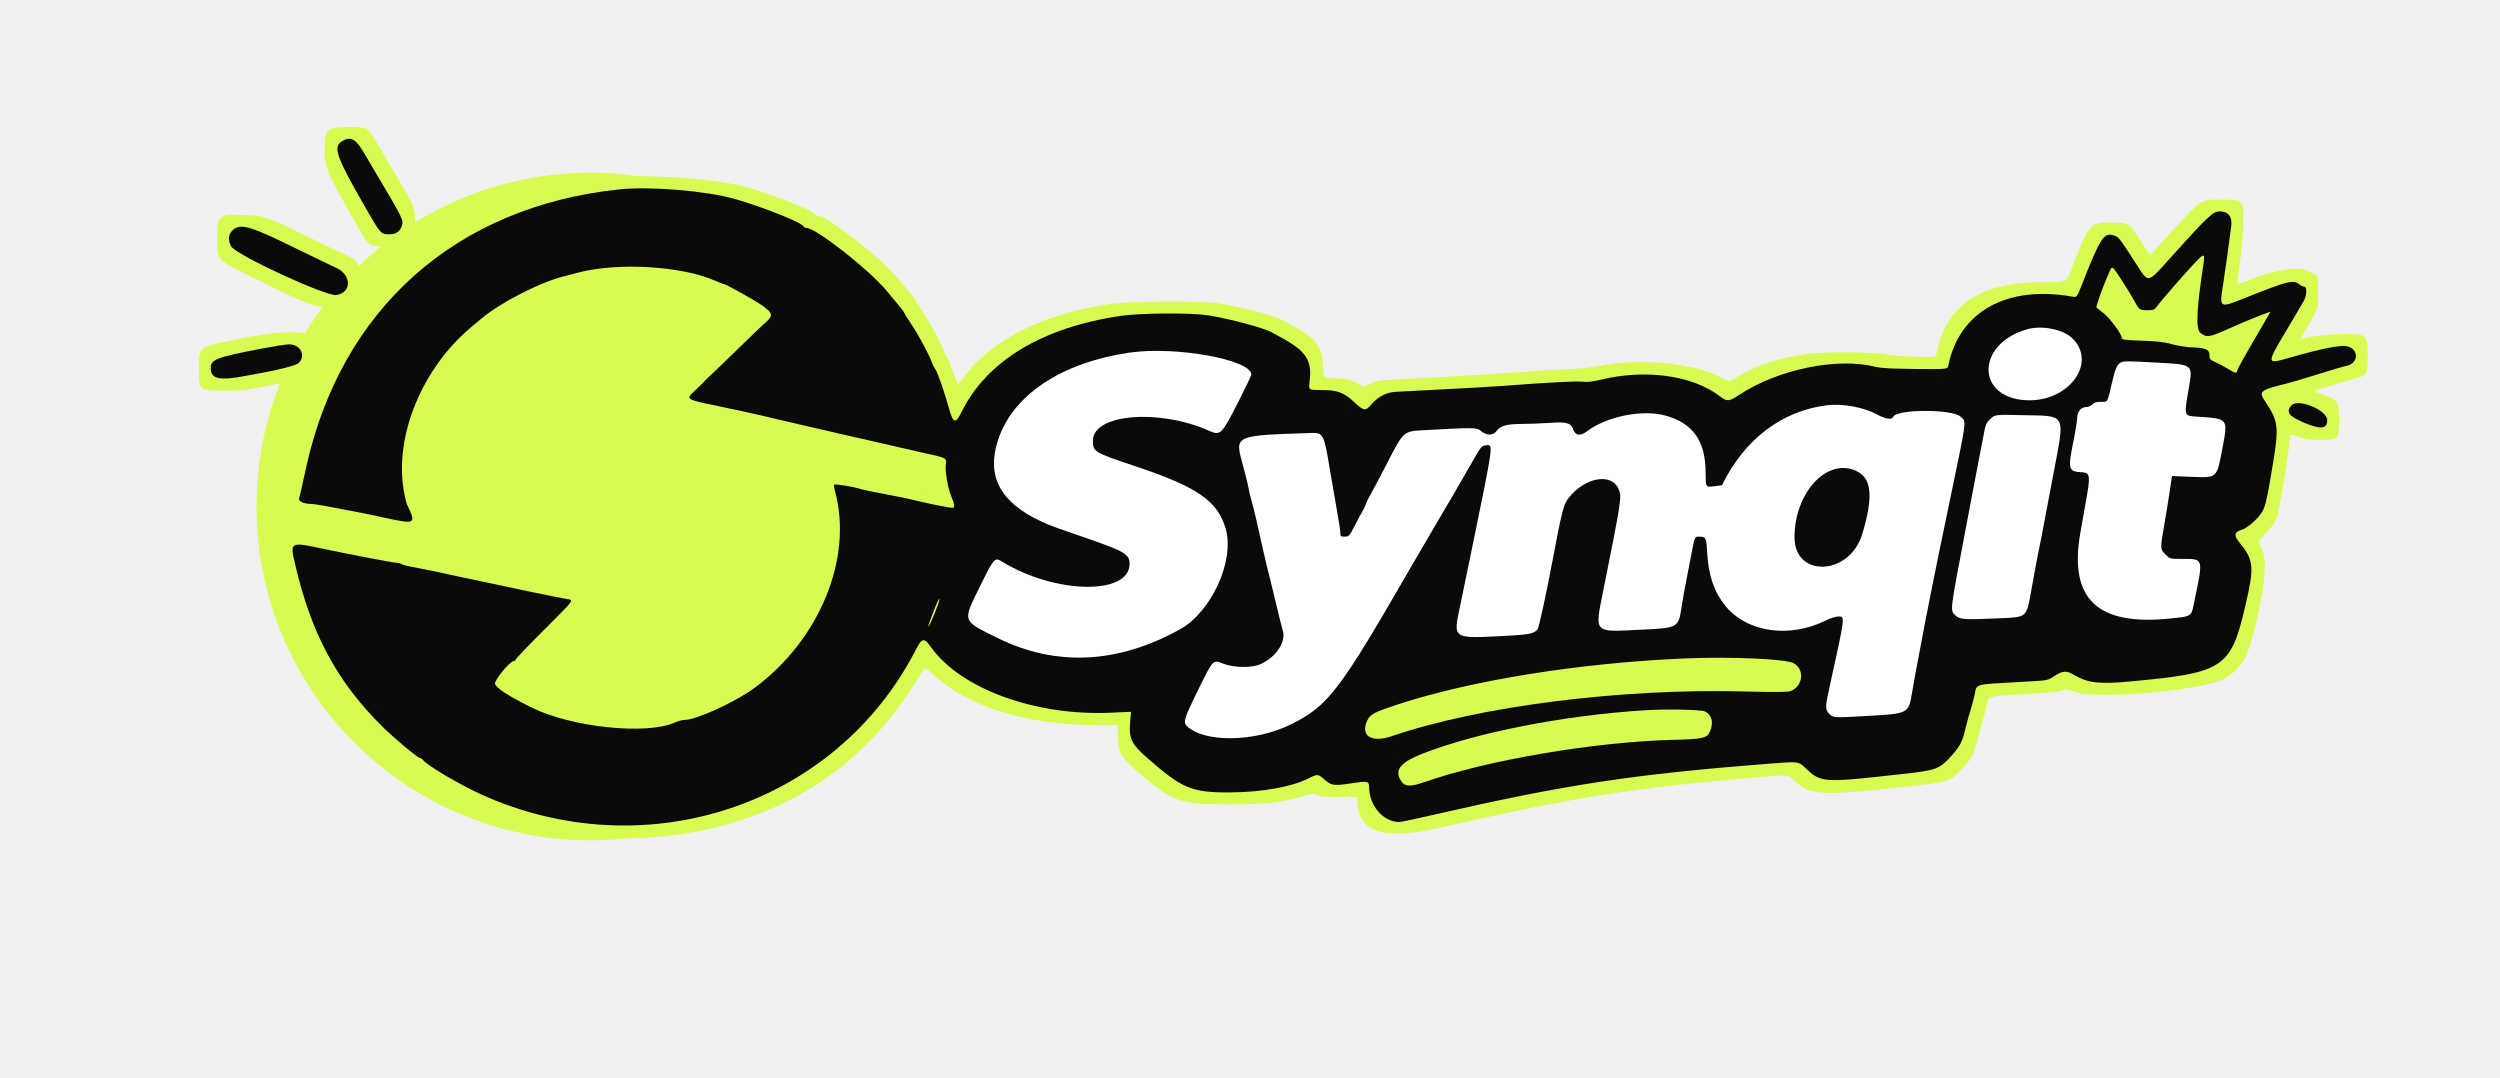
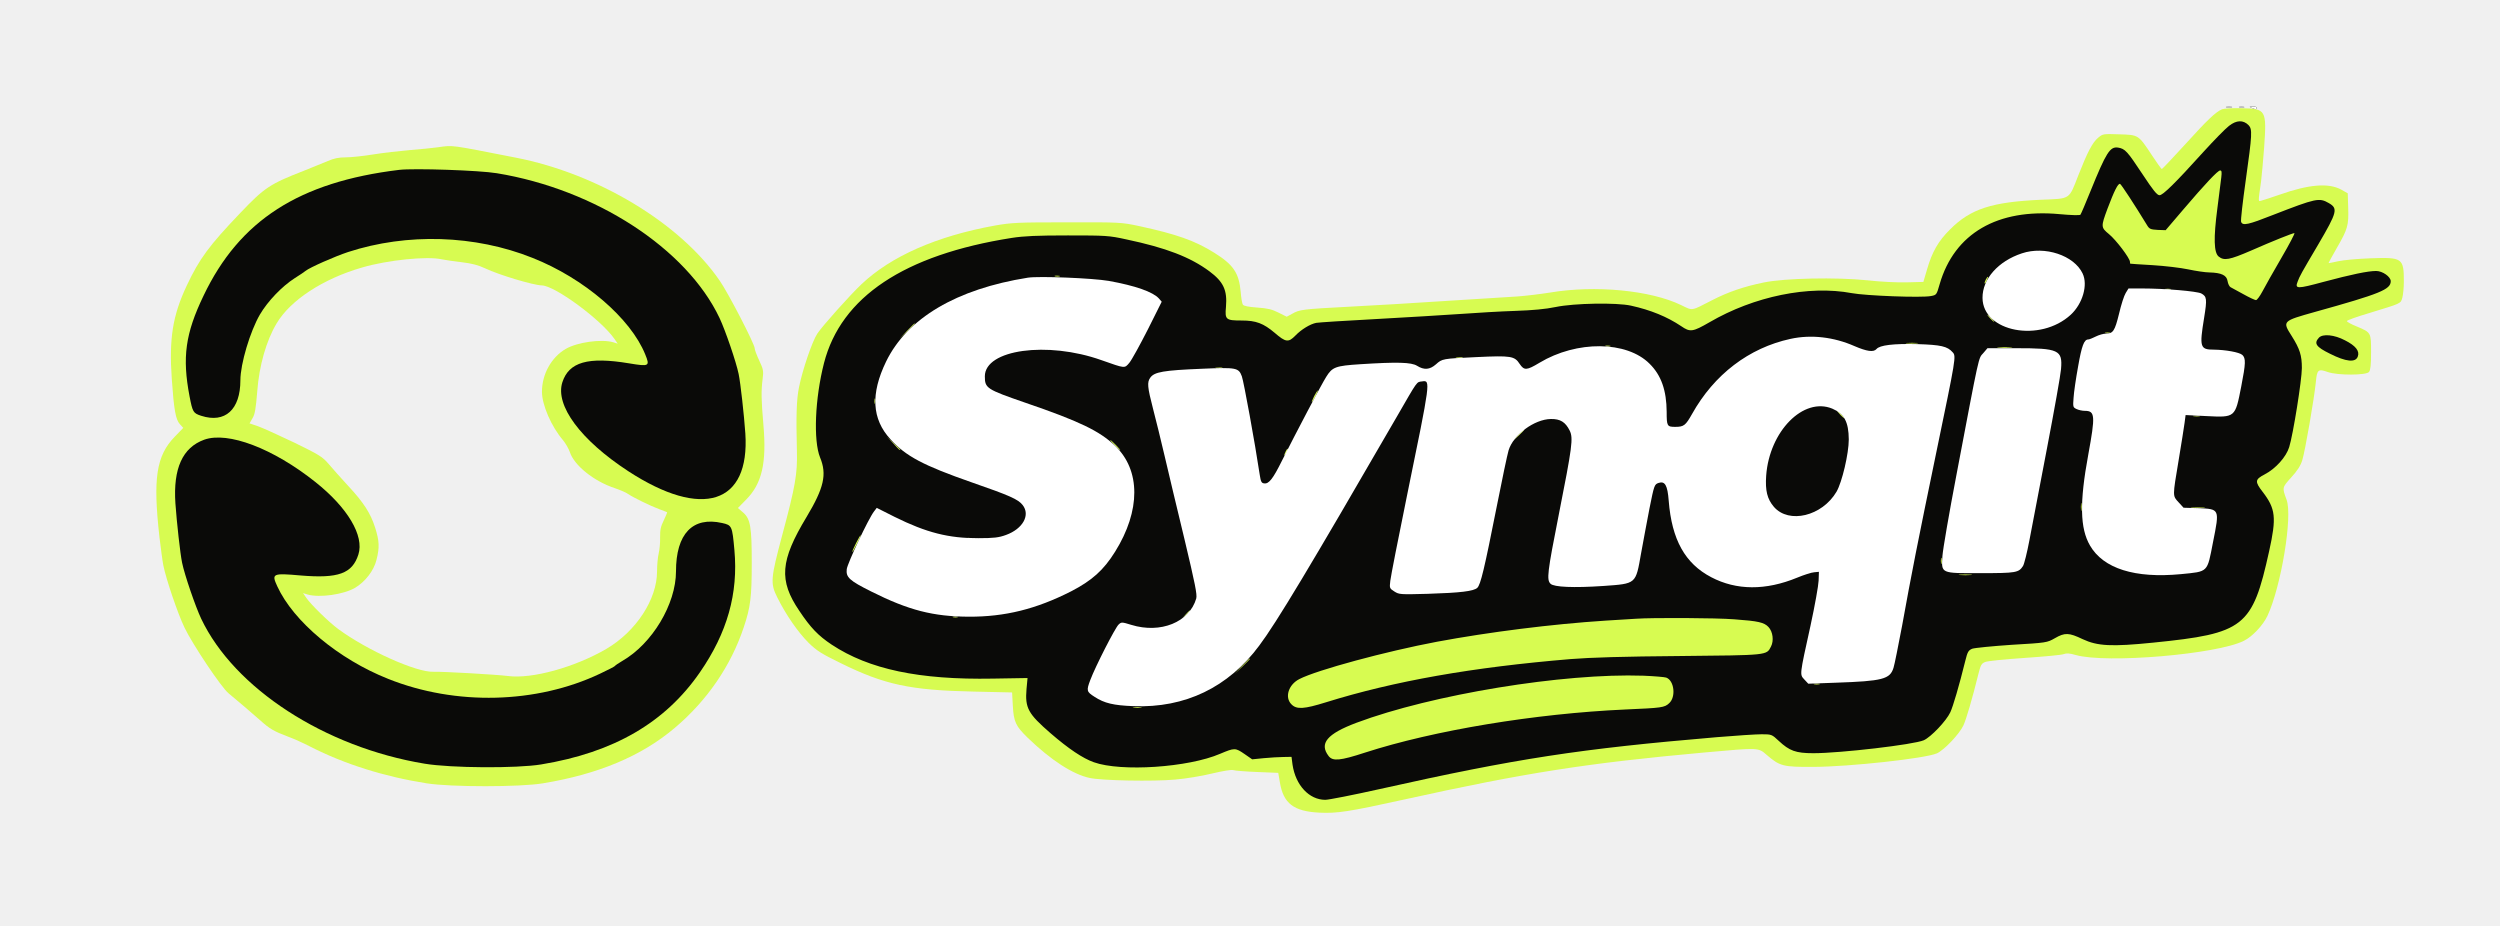
- <svg xmlns="http://www.w3.org/2000/svg" viewBox="0 0 1910 823" width="1910" height="823">
-   <g transform="translate(0,823) scale(0.1,-0.1)" fill="#D7FB51" stroke="none">
-     <path d="M2527 7244 c-39 -21 -47 -50 -47 -167 0 -120 24 -178 210 -502 140 -245 115 -225 277 -225 189 0 203 13 203 185 0 115 4 105 -181 417 -35 60 -87 147 -115 195 -29 49 -62 94 -75 100 -36 19 -236 16 -272 -3z" />
-     <path d="M4640 6873 c-1248 -132 -2125 -912 -2392 -2128 -11 -49 -27 -119 -35 -155 -9 -36 -18 -113 -20 -172 -5 -115 5 -127 97 -128 22 0 145 -22 365 -65 39 -7 126 -26 195 -41 93 -21 159 -29 258 -32 l132 -3 0 109 c0 105 -6 135 -41 207 -129 269 123 870 496 1180 33 27 65 54 72 60 133 115 439 274 617 320 28 8 85 22 126 33 238 63 570 46 806 -41 118 -44 148 -57 249 -110 174 -92 175 -62 -15 -250 -91 -89 -183 -178 -205 -198 -22 -20 -45 -43 -51 -50 -6 -8 -37 -38 -68 -67 -56 -52 -56 -52 -56 -155 l0 -102 233 -49 c127 -26 275 -59 327 -71 52 -13 138 -33 190 -45 52 -12 169 -39 260 -60 245 -58 604 -140 693 -158 77 -15 77 -15 77 -94 0 -68 -2 -78 -17 -78 -18 1 -171 32 -338 69 -60 13 -128 20 -202 21 l-113 0 0 -105 c0 -61 6 -122 14 -147 32 -101 38 -156 26 -231 -88 -541 -399 -973 -865 -1203 -147 -72 -262 -114 -314 -114 -20 0 -49 -7 -66 -16 -166 -88 -640 -31 -925 111 -64 32 -191 103 -199 111 -7 7 52 64 66 64 7 0 13 5 13 11 0 6 97 108 215 225 215 215 215 215 215 313 0 98 0 98 -37 104 -48 7 -486 98 -828 172 -143 31 -298 64 -345 72 -47 8 -89 19 -95 24 -5 5 -20 9 -34 9 -27 0 -368 66 -556 107 -139 31 -384 44 -410 23 -26 -21 -20 -195 10 -325 123 -526 318 -889 660 -1230 95 -94 275 -245 292 -245 6 0 17 -7 24 -16 38 -46 278 -187 449 -265 631 -284 1436 -322 2095 -97 599 204 1033 567 1373 1148 7 12 21 4 70 -42 272 -251 715 -388 1260 -388 l152 0 0 -82 c0 -120 22 -161 141 -265 278 -241 323 -258 704 -258 288 0 382 10 548 56 102 28 109 28 138 13 25 -12 57 -15 165 -12 134 3 134 3 134 -21 0 -253 197 -316 655 -210 982 226 1485 305 2449 384 188 16 188 16 235 -28 125 -117 196 -120 910 -41 267 29 288 37 384 144 63 70 81 106 106 215 12 50 28 108 36 130 7 22 21 74 31 116 19 88 -17 78 369 100 125 7 197 15 211 24 18 11 31 10 95 -11 191 -63 1021 15 1159 109 130 88 167 162 235 455 66 289 75 461 30 541 -25 44 -25 44 33 105 69 72 80 91 98 167 23 97 76 430 83 516 6 81 6 81 65 57 50 -20 76 -24 165 -24 152 0 151 -1 151 151 0 141 -6 151 -106 188 -32 12 -66 24 -74 28 -10 4 1 11 30 20 65 21 237 72 293 87 70 19 76 32 77 164 0 127 -6 145 -51 161 -71 25 -405 -1 -461 -35 -11 -7 -5 5 85 161 47 80 47 80 47 208 0 109 -2 127 -16 127 -9 0 -27 9 -41 20 -66 52 -263 25 -486 -65 -37 -15 -70 -26 -72 -24 -2 2 6 69 17 149 11 80 22 211 25 291 7 204 7 204 -180 204 -149 0 -134 11 -437 -323 l-93 -103 -48 73 c-27 40 -61 92 -76 115 -35 54 -62 63 -180 63 -158 0 -159 -1 -308 -385 -27 -70 -27 -70 -213 -71 -478 -1 -731 -173 -807 -547 -6 -28 -6 -28 -178 -22 -95 4 -190 12 -212 17 -79 19 -474 22 -597 4 -223 -32 -388 -87 -546 -182 -53 -32 -53 -32 -124 7 -192 106 -625 145 -923 83 -44 -9 -116 -18 -160 -20 -151 -8 -570 -34 -695 -44 -69 -5 -264 -17 -435 -25 -419 -21 -409 -20 -461 -50 -44 -26 -44 -26 -74 -5 -49 35 -108 50 -195 50 -83 0 -83 0 -87 88 -6 154 -54 218 -238 318 -25 13 -52 28 -60 33 -55 33 -325 106 -490 132 -133 22 -689 19 -845 -4 -503 -74 -901 -274 -1110 -558 -24 -33 -46 -55 -49 -50 -3 5 -20 49 -37 97 -17 49 -37 96 -43 104 -7 8 -19 31 -26 50 -25 67 -102 210 -156 291 -30 44 -54 83 -54 87 -1 7 -51 70 -139 174 -143 168 -540 478 -613 478 -10 0 -18 4 -18 8 0 26 -303 148 -526 212 -228 65 -782 103 -1064 73z" />
-     <path d="M1691 6565 c-31 -27 -31 -27 -31 -151 0 -181 -20 -160 303 -320 410 -203 451 -217 605 -212 172 6 182 16 182 186 0 143 -12 170 -92 206 -29 13 -174 83 -322 155 -304 149 -314 153 -487 158 -124 4 -127 4 -158 -22z" />
-     <path d="M1905 5656 c-401 -77 -385 -67 -385 -240 0 -171 0 -171 193 -171 104 0 171 6 252 22 61 12 124 24 140 27 283 50 289 54 293 220 4 123 4 123 -28 149 -48 41 -229 38 -465 -7z" />
-   </g>
-   <circle cx="451" cy="387" r="255" fill="#D7FB51" />
-   <g transform="translate(0,823) scale(0.1,-0.1)" fill="#0A0A08" stroke="none">
-     <path d="M2613 7151 c-70 -43 -45 -117 167 -486 126 -221 130 -225 190 -225 55 0 85 19 100 64 14 44 7 58 -171 358 -35 60 -87 147 -115 195 -67 114 -104 134 -171 94z" />
-     <path d="M4730 6783 c-1248 -132 -2125 -912 -2392 -2128 -11 -49 -26 -117 -33 -150 -7 -33 -16 -70 -20 -82 -7 -23 36 -43 95 -43 22 0 145 -22 365 -65 39 -7 126 -26 195 -41 238 -51 241 -49 170 101 -6 11 -17 58 -25 105 -73 422 141 940 520 1255 33 27 65 54 72 60 133 115 439 274 617 320 28 8 85 22 126 33 302 79 789 50 1045 -63 31 -14 59 -25 64 -25 16 0 238 -124 299 -167 75 -54 80 -76 25 -123 -21 -18 -115 -107 -208 -199 -94 -91 -188 -182 -210 -202 -22 -20 -45 -43 -51 -50 -6 -8 -37 -38 -68 -67 -80 -75 -86 -71 177 -126 127 -26 275 -59 327 -71 52 -13 138 -33 190 -45 52 -12 169 -39 260 -60 91 -22 228 -53 305 -70 77 -17 185 -42 240 -55 55 -13 154 -35 219 -50 202 -44 199 -42 192 -92 -7 -54 16 -186 43 -248 24 -54 27 -85 9 -85 -23 0 -170 29 -273 54 -55 14 -165 37 -245 51 -80 15 -163 32 -185 39 -54 18 -194 40 -202 33 -3 -4 0 -26 6 -49 141 -510 -118 -1140 -619 -1507 -143 -105 -441 -241 -527 -241 -19 0 -54 -9 -77 -20 -215 -97 -791 -37 -1096 115 -175 87 -275 152 -278 182 -3 31 115 173 144 173 8 0 14 5 14 11 0 6 97 108 215 225 236 236 231 229 178 237 -48 7 -486 98 -828 172 -143 31 -298 64 -345 72 -47 8 -89 19 -94 24 -6 5 -21 9 -35 9 -24 0 -336 60 -556 106 -259 56 -261 55 -221 -114 123 -531 318 -895 661 -1237 95 -94 275 -245 292 -245 6 0 17 -7 24 -16 38 -46 278 -187 449 -265 1254 -566 2707 -81 3317 1107 47 92 63 95 118 17 228 -317 797 -524 1373 -498 l153 7 -7 -84 c-10 -123 10 -163 135 -272 262 -230 336 -261 621 -260 251 1 477 41 611 109 62 32 71 31 110 -4 58 -53 77 -56 205 -37 131 21 144 19 144 -26 0 -142 107 -268 230 -268 14 0 124 23 245 51 1018 234 1535 313 2587 395 218 17 218 17 271 -33 120 -114 129 -115 736 -47 267 29 288 37 384 144 63 70 81 106 106 215 12 50 28 108 36 130 7 22 21 74 31 116 19 88 -17 78 369 100 190 10 190 10 242 45 62 40 90 42 146 9 112 -65 194 -74 447 -50 699 65 754 102 864 575 71 303 66 353 -51 493 -37 46 -31 74 20 88 45 13 123 80 159 137 26 42 39 101 83 368 47 280 41 328 -55 470 -57 85 -48 92 160 144 25 6 104 29 175 51 217 67 249 77 283 84 95 20 95 132 0 150 -52 10 -200 -20 -447 -91 -166 -48 -166 -45 -12 213 65 109 126 213 135 230 21 42 22 103 0 103 -9 0 -27 9 -41 20 -43 34 -88 22 -392 -99 -221 -88 -216 -91 -186 99 16 102 52 363 62 446 8 70 -24 109 -90 109 -50 0 -90 -38 -386 -367 -166 -185 -155 -183 -250 -35 -129 200 -134 206 -168 217 -80 27 -103 -7 -253 -389 -33 -83 -33 -83 -69 -77 -499 88 -862 -114 -946 -527 -6 -28 -6 -28 -253 -26 -173 2 -263 6 -302 16 -292 75 -745 -18 -1041 -213 -80 -53 -93 -54 -150 -11 -209 160 -568 209 -909 126 -60 -15 -102 -19 -143 -15 -52 5 -240 -5 -632 -34 -77 -5 -275 -17 -440 -25 -165 -8 -326 -17 -358 -19 -68 -5 -130 -38 -180 -96 -45 -53 -58 -51 -132 19 -80 74 -127 91 -253 91 -95 0 -95 0 -87 63 21 165 -24 234 -225 343 -25 13 -52 28 -60 33 -55 33 -325 106 -490 132 -126 20 -512 18 -665 -4 -602 -87 -1029 -346 -1221 -739 -43 -88 -63 -82 -93 30 -30 111 -90 283 -105 302 -7 8 -19 31 -26 50 -25 67 -102 210 -156 291 -30 44 -54 83 -54 87 -1 7 -51 70 -139 174 -143 168 -540 478 -613 478 -10 0 -18 4 -18 8 0 26 -303 148 -526 212 -218 62 -650 98 -884 73z" />
-     <path d="M1782 6475 c-37 -31 -43 -76 -17 -126 34 -65 726 -385 805 -373 119 19 117 154 -2 208 -29 13 -174 83 -322 155 -331 163 -406 185 -464 136z" />
-     <path d="M1995 5566 c-347 -67 -385 -82 -385 -150 0 -82 68 -96 270 -57 58 11 119 22 135 25 117 20 248 56 265 71 61 55 16 146 -73 144 -23 0 -118 -15 -212 -33z" />
-     <path d="M17507 5133 c-46 -51 -19 -86 107 -137 122 -49 166 -42 166 25 0 76 -222 167 -273 112z" />
-   </g>
-   <g transform="translate(0,823) scale(0.1,-0.1)" fill="#D7FB51" stroke="none">
-     <path d="M16779 6233 c-72 -75 -268 -299 -297 -340 -21 -30 -28 -33 -76 -33 -59 0 -63 3 -100 72 -13 25 -56 95 -96 157 -73 112 -73 112 -92 69 -46 -101 -108 -272 -101 -278 4 -3 30 -23 56 -44 50 -40 137 -159 137 -187 0 -14 20 -17 153 -22 113 -3 172 -10 232 -27 44 -12 114 -23 155 -24 103 -4 130 -16 130 -59 0 -30 5 -36 43 -53 23 -10 67 -33 97 -51 65 -39 66 -39 74 -10 3 12 61 117 129 232 68 116 123 211 123 212 -4 5 -204 -76 -325 -131 -142 -64 -164 -67 -211 -28 -35 29 -28 180 22 508 15 99 10 102 -53 37z" />
-     <path d="M7132 3559 c-24 -61 -42 -112 -39 -115 7 -7 89 196 85 211 -2 8 -23 -36 -46 -96z" />
-     <path d="M12880 3200 c-805 -34 -1627 -165 -2196 -350 -182 -60 -216 -77 -238 -124 -55 -117 31 -173 185 -121 671 230 1758 368 2708 342 235 -6 322 -5 343 4 95 39 107 168 19 213 -61 32 -479 50 -821 36z" />
-     <path d="M12555 2803 c-615 -40 -1270 -169 -1685 -330 -161 -63 -213 -120 -175 -193 31 -61 70 -66 188 -25 478 167 1285 305 1882 322 250 6 278 13 300 67 29 68 13 125 -40 151 -32 14 -301 19 -470 8z" />
-   </g>
-   <g transform="translate(0,823) scale(0.1,-0.1)" fill="#FFFFFF" stroke="none">
-     <path d="M15490 5715 c-395 -110 -397 -529 -3 -543 320 -12 538 287 345 474 -70 68 -230 100 -342 69z" />
-     <path d="M8630 5536 c-521 -76 -894 -324 -1006 -671 -89 -274 18 -473 331 -619 64 -30 89 -39 370 -136 267 -93 305 -116 305 -188 0 -242 -573 -231 -977 19 -53 33 -61 23 -166 -191 -135 -274 -140 -259 136 -395 445 -219 916 -197 1392 67 241 133 420 527 349 769 -62 213 -216 319 -696 479 -312 104 -318 108 -318 194 0 203 503 246 887 75 88 -38 95 -31 219 211 57 112 104 210 104 218 0 114 -577 219 -930 168z" />
-     <path d="M16186 5447 c-16 -16 -30 -53 -45 -118 -43 -184 -35 -169 -90 -169 -35 0 -53 -5 -66 -20 -10 -11 -31 -20 -47 -20 -38 0 -67 -34 -68 -80 0 -18 -14 -107 -32 -197 -40 -199 -35 -216 67 -221 66 -4 68 -24 27 -247 -11 -60 -28 -157 -38 -215 -89 -508 129 -714 691 -655 162 17 156 13 178 122 72 345 75 333 -95 333 -89 0 -90 0 -124 34 -41 41 -41 42 -9 226 14 80 33 196 42 259 l17 114 149 -6 c199 -7 192 -14 236 217 44 229 45 227 -181 242 -115 7 -113 -1 -77 210 33 192 38 188 -233 203 -273 15 -275 15 -302 -12z" />
-     <path d="M13960 5134 c-346 -42 -632 -259 -804 -611 -1 -1 -29 -5 -63 -8 -62 -8 -62 -8 -62 101 0 245 -96 382 -311 440 -176 47 -447 -8 -597 -122 -48 -37 -86 -32 -102 12 -19 54 -52 63 -186 53 -60 -4 -156 -8 -213 -8 -114 -1 -157 -13 -189 -55 -28 -35 -74 -35 -117 0 -34 29 -48 29 -445 7 -147 -8 -149 -10 -269 -243 -49 -96 -106 -203 -125 -237 -20 -34 -38 -72 -42 -85 -4 -13 -15 -36 -25 -53 -10 -16 -37 -67 -60 -112 -41 -79 -45 -83 -76 -83 -31 0 -34 3 -34 28 0 16 -9 80 -21 143 -11 63 -37 217 -59 343 -45 273 -50 282 -147 278 -588 -20 -580 -16 -518 -243 20 -74 40 -154 44 -179 4 -25 15 -70 24 -100 16 -55 52 -209 82 -350 9 -41 25 -109 35 -150 11 -41 40 -160 65 -265 25 -104 49 -204 55 -221 28 -86 -48 -202 -169 -258 -66 -30 -204 -28 -284 3 -81 32 -76 37 -192 -197 -107 -218 -117 -248 -89 -277 131 -131 521 -126 797 11 284 140 371 255 909 1189 64 110 149 256 190 325 95 160 208 354 291 500 63 110 67 115 101 118 56 5 59 26 -108 -788 -35 -173 -78 -378 -94 -455 -50 -231 -47 -233 294 -216 234 11 273 18 301 53 10 12 64 258 113 518 73 387 85 436 125 487 126 158 328 193 382 65 24 -58 21 -81 -118 -774 -66 -328 -76 -317 268 -300 314 15 305 11 333 192 6 41 22 129 35 195 13 66 31 158 40 205 23 122 22 120 58 120 50 0 54 -8 60 -125 10 -173 53 -298 138 -403 166 -204 491 -251 771 -111 32 16 73 29 93 29 52 0 54 13 -64 -524 -38 -171 -38 -186 -5 -220 31 -31 30 -31 304 -15 294 16 302 20 326 165 8 49 21 123 29 164 8 41 31 163 51 270 37 198 100 516 198 985 150 721 141 657 94 702 -63 59 -491 58 -514 -2 -10 -25 -59 -17 -126 20 -98 53 -259 83 -378 69z m213 -498 c127 -53 143 -191 55 -485 -94 -319 -518 -340 -518 -25 0 335 242 603 463 510z" />
-     <path d="M15209 5032 c-28 -24 -38 -43 -46 -84 -5 -29 -26 -136 -46 -238 -20 -102 -41 -210 -46 -240 -5 -30 -28 -149 -50 -265 -126 -662 -123 -635 -82 -676 34 -33 67 -35 350 -22 199 9 193 3 232 223 16 91 38 210 49 265 12 55 34 170 50 255 16 85 47 250 69 365 88 463 102 436 -230 443 -215 5 -215 5 -250 -26z" />
+ <svg xmlns="http://www.w3.org/2000/svg" viewBox="0 0 1716 635" width="1716" height="635">
+   <g transform="translate(0,635) scale(0.1,-0.1)" stroke="none">
+     <g fill="#D7FB51">
+       <path d="M15252 5600 c-44 -19 -101 -73 -253 -241 -85 -93 -157 -169 -160 -169 -4 0 -34 42 -68 94 -94 142 -91 140 -225 144 -110 4 -113 3 -145 -24 -38 -32 -72 -96 -136 -259 -65 -167 -51 -158 -253 -166 -339 -15 -486 -62 -627 -204 -81 -80 -123 -154 -158 -275 l-25 -85 -113 -3 c-63 -2 -185 4 -271 14 -214 22 -567 15 -712 -15 -136 -28 -244 -65 -351 -120 -152 -78 -133 -75 -216 -35 -211 102 -590 138 -899 86 -69 -11 -170 -23 -225 -27 -55 -3 -271 -17 -480 -30 -209 -14 -510 -32 -670 -40 -326 -17 -346 -20 -396 -49 l-37 -20 -56 28 c-45 23 -76 30 -147 35 -58 4 -93 11 -98 20 -5 7 -12 47 -15 89 -12 129 -50 185 -181 267 -133 83 -257 127 -515 183 -123 26 -131 27 -495 26 -339 0 -380 -2 -495 -22 -399 -72 -713 -210 -917 -403 -80 -76 -267 -285 -303 -339 -35 -53 -102 -249 -126 -370 -17 -85 -20 -192 -14 -440 4 -151 -11 -239 -100 -570 -81 -303 -83 -334 -35 -430 60 -121 143 -240 214 -311 57 -56 89 -76 222 -141 300 -148 478 -186 910 -195 l266 -6 5 -91 c6 -111 20 -140 102 -220 160 -154 309 -251 426 -276 82 -18 434 -25 587 -11 72 6 186 25 254 42 72 17 132 27 144 23 11 -4 85 -10 164 -13 l145 -6 11 -65 c24 -145 95 -199 270 -208 124 -6 202 6 592 92 820 181 1246 248 2053 321 377 34 368 34 427 -17 89 -77 113 -83 318 -82 251 1 771 58 850 93 49 22 154 132 182 192 19 41 60 180 103 354 15 60 21 71 46 81 16 7 138 19 271 28 132 9 253 20 268 26 20 8 41 6 83 -6 210 -60 973 5 1155 98 58 29 129 105 160 169 94 200 175 686 132 799 -31 84 -31 83 32 153 42 46 65 81 76 119 19 60 82 424 93 536 8 86 16 92 83 68 66 -23 263 -23 282 1 10 12 14 49 14 134 0 138 1 136 -98 178 -38 15 -68 32 -68 37 -1 5 68 30 153 55 225 69 216 64 228 107 5 20 10 69 10 108 0 163 -9 169 -230 161 -85 -3 -184 -12 -220 -20 -36 -8 -66 -14 -67 -13 -1 1 25 48 57 104 75 130 82 155 78 276 l-3 99 -44 25 c-87 48 -223 37 -426 -35 -55 -19 -110 -37 -122 -40 -24 -6 -24 -17 -3 132 5 39 14 143 21 232 18 259 14 267 -155 270 -61 2 -121 -2 -134 -7z m-1101 -999 c104 -40 164 -123 157 -220 -13 -182 -198 -313 -423 -299 -219 14 -331 159 -253 329 81 176 323 264 519 190z m-6541 -179 c183 -33 303 -75 345 -121 l19 -22 -96 -192 c-54 -106 -110 -208 -126 -227 -34 -40 -27 -40 -192 18 -371 132 -800 73 -800 -111 0 -82 11 -89 280 -182 368 -126 507 -193 613 -294 177 -168 177 -446 1 -728 -79 -127 -159 -198 -302 -272 -388 -197 -797 -230 -1162 -94 -123 46 -317 143 -354 178 -25 23 -28 32 -24 68 5 41 149 347 187 396 l19 25 123 -62 c218 -108 371 -147 574 -146 107 0 141 4 190 22 116 42 169 137 114 206 -31 39 -87 64 -349 155 -332 116 -452 179 -558 296 -69 75 -94 133 -100 228 -6 107 11 184 70 305 145 298 483 498 973 576 78 12 443 -3 555 -22z m7328 -62 c149 -10 195 -24 205 -59 2 -11 -4 -70 -14 -133 -33 -202 -28 -218 68 -218 80 -1 174 -18 194 -36 25 -23 24 -57 -7 -216 -42 -215 -40 -214 -240 -204 l-142 7 -7 -53 c-4 -29 -22 -145 -41 -258 -42 -251 -42 -242 0 -288 l34 -37 99 -3 c150 -6 149 -4 103 -234 -41 -211 -30 -200 -221 -219 -315 -30 -531 38 -623 196 -69 118 -73 295 -12 625 49 268 47 300 -24 300 -16 0 -41 5 -56 12 -25 12 -26 14 -21 78 2 36 16 132 31 214 25 143 41 186 70 186 7 0 29 9 51 20 22 11 53 20 70 20 49 0 61 18 90 136 14 61 35 126 46 143 l19 31 92 0 c51 0 157 -5 236 -10z m-2362 -336 c42 -8 111 -31 154 -50 84 -36 130 -43 150 -20 22 27 117 38 280 34 163 -5 207 -15 243 -56 25 -27 23 -35 -113 -691 -125 -604 -171 -836 -234 -1186 -26 -137 -52 -268 -59 -289 -24 -78 -75 -91 -394 -102 l-191 -7 -27 29 c-32 35 -34 24 42 368 30 138 55 278 56 311 l2 60 -32 -3 c-18 -1 -71 -18 -117 -37 -216 -89 -417 -88 -590 3 -180 94 -271 258 -292 525 -8 107 -26 137 -70 122 -28 -10 -30 -15 -62 -175 -17 -91 -44 -230 -58 -310 -37 -210 -31 -206 -257 -222 -206 -14 -341 -8 -364 15 -28 27 -22 77 56 472 93 470 101 528 75 580 -29 58 -64 80 -129 79 -114 -2 -258 -109 -290 -215 -9 -30 -45 -202 -81 -384 -85 -429 -111 -539 -134 -560 -25 -23 -114 -34 -340 -41 -188 -5 -196 -5 -229 16 -33 21 -34 23 -28 73 3 29 55 293 115 587 162 790 163 791 103 782 -39 -5 -28 9 -173 -242 -599 -1035 -825 -1412 -945 -1572 -212 -286 -509 -429 -863 -415 -136 5 -200 20 -267 64 -55 35 -57 42 -29 116 35 93 171 359 194 380 19 18 22 18 87 -2 201 -62 399 18 446 181 7 27 -7 97 -81 408 -50 206 -111 463 -136 570 -25 107 -61 254 -80 326 -66 253 -62 256 340 273 233 10 248 7 270 -52 13 -35 90 -457 123 -677 7 -46 12 -56 30 -58 32 -5 60 30 122 155 95 189 272 526 304 576 42 68 64 76 234 87 253 16 350 14 390 -11 48 -30 87 -27 129 10 44 39 43 39 281 50 235 11 259 7 294 -47 31 -46 48 -45 136 8 256 154 599 151 756 -7 80 -79 116 -183 117 -330 0 -98 3 -103 59 -103 59 0 71 10 115 88 210 375 609 589 962 516z m1500 -75 c98 -25 98 -33 -26 -679 -50 -261 -104 -544 -120 -628 -16 -85 -36 -164 -44 -177 -30 -46 -48 -49 -287 -49 -281 -1 -274 -4 -266 119 3 44 46 294 96 555 160 843 150 798 184 836 l29 34 195 0 c112 0 213 -5 239 -11z" />
+       <path d="M12430 3551 c-166 -51 -291 -241 -307 -466 -7 -103 7 -160 53 -214 79 -92 242 -84 354 16 70 63 96 113 130 248 48 187 38 320 -26 377 -47 42 -138 59 -204 39z" />
+       <path d="M3005 5339 c-33 -5 -118 -13 -190 -19 -71 -6 -185 -19 -253 -30 -67 -11 -152 -20 -188 -20 -49 0 -82 -7 -123 -25 -31 -13 -103 -42 -160 -65 -239 -93 -275 -117 -440 -290 -215 -225 -282 -315 -369 -500 -97 -206 -122 -363 -103 -640 15 -216 27 -280 56 -312 l23 -25 -58 -60 c-128 -132 -151 -287 -105 -694 9 -74 20 -159 26 -189 19 -96 99 -331 145 -427 55 -115 254 -413 303 -452 63 -52 159 -134 219 -187 63 -57 93 -74 191 -111 36 -13 105 -44 153 -69 231 -118 505 -205 798 -251 166 -26 638 -26 795 0 383 63 680 188 908 382 221 187 384 425 472 689 46 137 55 205 55 442 0 248 -9 302 -59 346 l-36 31 56 57 c109 110 142 251 119 514 -15 175 -16 231 -5 318 7 51 4 64 -24 124 -17 36 -31 74 -31 84 0 28 -182 381 -241 465 -272 394 -835 733 -1399 843 -460 90 -426 86 -535 71z m27 -769 c24 -5 86 -14 138 -20 68 -8 114 -20 160 -42 97 -46 332 -116 389 -117 90 -2 408 -236 499 -368 l22 -32 -32 10 c-82 23 -246 0 -325 -46 -99 -58 -163 -174 -163 -294 0 -91 65 -240 145 -333 17 -21 38 -57 46 -80 29 -92 166 -202 310 -249 35 -12 75 -29 89 -39 35 -24 155 -83 215 -105 28 -10 52 -20 54 -21 1 -2 -9 -27 -23 -56 -21 -42 -26 -67 -25 -118 1 -36 -4 -85 -10 -110 -6 -25 -11 -80 -11 -122 0 -193 -145 -413 -348 -532 -218 -127 -512 -208 -676 -186 -79 10 -448 31 -511 29 -117 -5 -456 148 -653 293 -65 48 -188 168 -220 215 l-22 32 32 -10 c82 -23 246 0 325 46 69 41 129 118 147 191 22 87 20 130 -9 222 -31 98 -78 172 -186 288 -46 50 -106 117 -132 148 -44 51 -63 63 -235 147 -103 49 -214 100 -248 112 l-61 21 20 35 c17 27 23 66 33 187 13 174 62 346 132 463 94 160 320 308 588 385 173 51 447 79 546 56z" />
+     </g>
+     <g fill="#0A0A08">
+       <path d="M15283 5613 c9 -2 25 -2 35 0 9 3 1 5 -18 5 -19 0 -27 -2 -17 -5z" />
+       <path d="M15373 5613 c9 -2 23 -2 30 0 6 3 -1 5 -18 5 -16 0 -22 -2 -12 -5z" />
+       <path d="M15455 5610 c27 -12 35 -12 35 0 0 6 -12 10 -27 9 -25 0 -26 -1 -8 -9z" />
+       <path d="M15300 5486 c-25 -19 -103 -99 -175 -178 -196 -217 -279 -298 -302 -298 -17 0 -44 34 -116 143 -106 160 -120 176 -169 184 -55 8 -81 -33 -188 -297 -34 -85 -66 -159 -70 -164 -5 -5 -66 -3 -142 4 -427 40 -723 -132 -824 -480 -21 -74 -22 -75 -60 -82 -64 -13 -450 2 -544 20 -293 55 -669 -21 -976 -200 -116 -67 -133 -69 -194 -27 -97 65 -209 111 -345 141 -100 22 -389 17 -515 -9 -71 -15 -161 -23 -280 -27 -96 -3 -265 -13 -375 -21 -110 -8 -371 -23 -580 -35 -209 -11 -393 -23 -410 -26 -42 -8 -104 -46 -144 -88 -47 -48 -66 -46 -141 19 -78 66 -129 85 -227 85 -109 0 -116 6 -108 93 10 115 -17 173 -114 245 -131 97 -296 161 -571 219 -118 26 -140 27 -400 27 -211 0 -301 -4 -385 -17 -738 -116 -1172 -405 -1289 -859 -62 -242 -74 -532 -27 -648 48 -116 27 -209 -93 -409 -181 -300 -191 -435 -50 -643 78 -117 130 -171 223 -233 256 -169 599 -242 1106 -233 l238 4 -7 -76 c-11 -130 11 -169 164 -302 125 -108 222 -173 298 -200 187 -67 649 -36 867 58 100 42 104 42 168 -2 l52 -36 80 8 c44 4 105 8 135 8 l55 1 7 -54 c21 -141 114 -241 225 -241 22 0 191 33 374 74 944 211 1371 276 2313 356 131 11 270 20 308 20 68 0 70 -1 117 -45 74 -69 117 -85 238 -85 183 0 691 59 758 89 49 22 154 132 182 192 19 41 60 180 103 354 15 61 21 71 47 82 16 6 139 18 271 27 240 14 243 15 296 45 69 40 97 39 191 -6 102 -48 199 -53 485 -24 625 63 680 106 795 626 52 234 45 293 -45 410 -54 70 -52 84 15 119 75 39 147 119 168 187 27 86 87 462 87 543 0 87 -14 131 -70 220 -65 102 -64 102 160 165 449 125 520 154 520 211 0 30 -56 70 -100 70 -57 0 -171 -24 -362 -75 -181 -49 -197 -49 -177 2 14 38 24 56 142 256 130 222 136 246 72 283 -66 38 -86 34 -382 -81 -172 -68 -209 -76 -220 -48 -4 9 11 138 32 287 44 315 46 349 19 377 -37 37 -83 35 -134 -5z m-53 -353 c-3 -27 -16 -122 -27 -213 -27 -206 -24 -304 9 -331 37 -30 74 -23 220 40 157 69 288 121 300 121 5 0 -35 -77 -90 -171 -54 -93 -113 -197 -130 -230 -17 -32 -37 -59 -44 -59 -7 0 -46 18 -87 41 -40 22 -80 44 -88 48 -8 5 -17 23 -20 42 -6 40 -43 57 -125 59 -27 0 -93 10 -145 21 -52 11 -162 24 -245 29 -82 5 -151 9 -152 10 -2 0 -3 6 -3 13 0 24 -96 151 -144 190 -56 46 -56 51 -10 175 46 122 72 174 86 170 8 -3 99 -142 185 -283 16 -27 24 -30 73 -33 l55 -2 117 137 c155 182 241 273 257 273 11 0 12 -11 8 -47z m-7974 -680 c-7 -2 -21 -2 -30 0 -10 3 -4 5 12 5 17 0 24 -2 18 -5z m6365 -28 c-6 -14 -13 -23 -15 -21 -5 5 15 46 22 46 3 0 -1 -11 -7 -25z m1260 -62 c-10 -2 -26 -2 -35 0 -10 3 -2 5 17 5 19 0 27 -2 18 -5z m-1228 -198 c13 -14 21 -25 18 -25 -2 0 -15 11 -28 25 -13 14 -21 25 -18 25 2 0 15 -11 28 -25z m-7390 -38 c0 -1 -24 -25 -52 -52 l-53 -50 50 53 c46 48 55 57 55 49z m8203 -64 c-7 -2 -21 -2 -30 0 -10 3 -4 5 12 5 17 0 24 -2 18 -5z m-1326 -70 c-20 -2 -52 -2 -70 0 -17 2 0 4 38 4 39 0 53 -2 32 -4z m-2104 -20 c-7 -2 -21 -2 -30 0 -10 3 -4 5 12 5 17 0 24 -2 18 -5z m2750 -10 c-24 -2 -62 -2 -85 0 -24 2 -5 4 42 4 47 0 66 -2 43 -4z m-3765 -70 c-10 -2 -28 -2 -40 0 -13 2 -5 4 17 4 22 1 32 -1 23 -4z m-1650 -70 c-10 -2 -28 -2 -40 0 -13 2 -5 4 17 4 22 1 32 -1 23 -4z m642 -193 c-11 -22 -23 -40 -25 -40 -3 0 4 18 15 40 11 22 23 40 25 40 3 0 -4 -18 -15 -40z m-3023 -47 c-3 -10 -5 -4 -5 12 0 17 2 24 5 18 2 -7 2 -21 0 -30z m6633 -78 c13 -14 21 -25 18 -25 -2 0 -15 11 -28 25 -13 14 -21 25 -18 25 2 0 15 -11 28 -25z m2458 -12 c-10 -2 -28 -2 -40 0 -13 2 -5 4 17 4 22 1 32 -1 23 -4z m-4638 -96 c0 -2 -17 -19 -37 -38 l-38 -34 34 38 c33 34 41 42 41 34z m-4280 -134 c0 -8 -9 0 -50 45 l-45 47 48 -45 c26 -24 47 -45 47 -47z m1480 32 c19 -19 32 -35 29 -35 -3 0 -20 16 -39 35 -19 19 -32 35 -29 35 3 0 20 -16 39 -35z m1180 -33 c0 -5 -7 -17 -15 -28 -14 -18 -14 -17 -4 9 12 27 19 34 19 19z m5447 -414 c-2 -13 -4 -3 -4 22 0 25 2 35 4 23 2 -13 2 -33 0 -45z m841 15 c-21 -2 -57 -2 -80 0 -24 2 -7 4 37 4 44 0 63 -2 43 -4z m-9247 -249 c-16 -33 -30 -56 -31 -52 0 11 53 118 58 114 2 -2 -10 -30 -27 -62z m787 39 c-10 -2 -26 -2 -35 0 -10 3 -2 5 17 5 19 0 27 -2 18 -5z m6659 -170 c-3 -10 -5 -2 -5 17 0 19 2 27 5 18 2 -10 2 -26 0 -35z m201 -80 c-21 -2 -55 -2 -75 0 -21 2 -4 4 37 4 41 0 58 -2 38 -4z m-5358 -246 c0 -2 -12 -14 -27 -28 l-28 -24 24 28 c23 25 31 32 31 24z m-1597 -44 c-7 -2 -21 -2 -30 0 -10 3 -4 5 12 5 17 0 24 -2 18 -5z m5332 -14 c165 -12 204 -21 234 -53 30 -32 38 -94 17 -134 -31 -61 -19 -59 -626 -65 -382 -3 -616 -10 -750 -21 -673 -56 -1208 -150 -1680 -297 -148 -46 -200 -50 -235 -14 -49 48 -21 136 54 174 120 62 594 190 944 256 360 67 788 121 1157 145 91 5 185 12 210 13 115 8 549 6 675 -4z m-3325 -272 c0 -1 -24 -25 -52 -52 l-53 -50 50 53 c46 48 55 57 55 49z m2857 -128 c55 -20 68 -133 20 -176 -32 -30 -50 -32 -302 -43 -618 -28 -1313 -143 -1786 -296 -171 -56 -221 -60 -249 -24 -67 87 -11 153 191 229 518 194 1421 342 1969 323 74 -3 145 -9 157 -13z m1051 -46 c-10 -2 -26 -2 -35 0 -10 3 -2 5 17 5 19 0 27 -2 18 -5z m-4655 -160 c-13 -2 -35 -2 -50 0 -16 2 -5 4 22 4 28 0 40 -2 28 -4z" />
+       <path d="M2740 5184 c-686 -83 -1096 -346 -1343 -864 -125 -260 -147 -423 -96 -690 21 -109 25 -116 80 -134 164 -53 269 42 269 244 0 112 67 336 134 451 54 92 152 194 238 249 35 22 69 45 76 51 26 22 200 99 291 129 405 132 871 118 1266 -40 354 -140 674 -415 774 -663 33 -81 28 -84 -111 -61 -282 47 -413 9 -458 -130 -51 -159 126 -397 452 -610 509 -332 836 -226 804 259 -9 128 -33 346 -46 408 -17 83 -91 299 -131 384 -226 477 -851 883 -1529 994 -120 20 -568 35 -670 23z" />
+       <path d="M15917 4032 c-36 -39 -20 -63 76 -110 111 -56 176 -62 191 -19 14 38 -15 74 -88 111 -74 39 -153 46 -179 18z" />
+       <path d="M1402 3332 c-149 -54 -214 -197 -198 -437 9 -128 33 -346 46 -408 17 -83 91 -299 131 -384 227 -478 849 -882 1534 -995 179 -30 632 -33 800 -5 498 82 851 287 1089 632 188 272 264 541 237 839 -15 166 -17 171 -84 186 -203 46 -317 -74 -317 -332 0 -224 -163 -497 -369 -615 -25 -15 -48 -30 -51 -35 -3 -4 -48 -27 -101 -52 -436 -207 -991 -221 -1454 -36 -341 135 -651 394 -762 636 -40 87 -33 91 160 74 260 -22 355 13 397 144 41 128 -73 321 -296 498 -289 230 -599 348 -762 290z" />
+     </g>
+     <g fill="#FFFFFF">
+       <path d="M15283 5613 c9 -2 25 -2 35 0 9 3 1 5 -18 5 -19 0 -27 -2 -17 -5z" />
+       <path d="M15373 5613 c9 -2 23 -2 30 0 6 3 -1 5 -18 5 -16 0 -22 -2 -12 -5z" />
+       <path d="M15455 5610 c27 -12 35 -12 35 0 0 6 -12 10 -27 9 -25 0 -26 -1 -8 -9z" />
+       <path d="M13878 4611 c-163 -54 -271 -176 -270 -306 2 -234 396 -309 606 -115 81 75 119 204 81 283 -59 124 -259 191 -417 138z" />
+       <path d="M7055 4444 c-490 -78 -828 -278 -973 -576 -107 -221 -98 -394 30 -533 106 -117 226 -180 558 -296 262 -91 318 -116 349 -155 55 -69 2 -164 -114 -206 -49 -18 -83 -22 -190 -22 -203 -1 -356 38 -574 146 l-123 62 -19 -25 c-38 -49 -182 -355 -187 -396 -6 -56 18 -78 168 -153 257 -129 426 -172 670 -173 248 -1 462 52 702 174 143 74 223 145 302 272 176 282 176 560 -1 728 -106 101 -245 168 -613 294 -269 93 -280 100 -280 182 0 184 429 243 800 111 165 -58 158 -58 192 -18 16 19 72 121 126 227 l96 192 -19 22 c-42 46 -162 88 -345 121 -112 19 -477 34 -555 22z" />
+       <path d="M14591 4339 c-11 -17 -32 -82 -46 -143 -29 -118 -41 -136 -90 -136 -17 0 -48 -9 -70 -20 -22 -11 -44 -20 -51 -20 -29 0 -45 -43 -70 -186 -15 -82 -29 -178 -31 -214 -5 -64 -4 -66 21 -78 15 -7 40 -12 56 -12 71 0 73 -32 24 -300 -61 -330 -57 -507 12 -625 92 -158 308 -226 623 -196 191 19 180 8 221 219 46 230 47 228 -103 234 l-99 3 -34 37 c-42 46 -42 37 0 288 19 113 37 229 41 258 l7 53 142 -7 c200 -10 198 -11 240 204 31 159 32 193 7 216 -20 18 -114 35 -194 36 -96 0 -101 16 -68 218 21 130 19 147 -20 168 -31 15 -247 34 -407 34 l-92 0 -19 -31z" />
+       <path d="M12290 4024 c-285 -62 -524 -244 -676 -516 -44 -78 -56 -88 -115 -88 -56 0 -59 5 -59 103 -1 147 -37 251 -117 330 -157 158 -500 161 -756 7 -88 -53 -105 -54 -136 -8 -35 54 -59 58 -294 47 -238 -11 -237 -11 -281 -50 -42 -37 -81 -40 -129 -10 -40 25 -137 27 -390 11 -170 -11 -192 -19 -234 -87 -32 -50 -209 -387 -304 -576 -62 -125 -90 -160 -122 -155 -18 2 -23 12 -30 58 -33 220 -110 642 -123 677 -22 59 -37 62 -270 52 -271 -11 -331 -22 -359 -62 -22 -31 -19 -64 19 -211 19 -72 55 -219 80 -326 25 -107 86 -364 136 -570 74 -311 88 -381 81 -408 -47 -163 -245 -243 -446 -181 -65 20 -68 20 -87 2 -23 -21 -159 -287 -194 -380 -28 -74 -26 -81 29 -116 67 -44 131 -59 267 -64 354 -14 651 129 863 415 120 160 346 537 945 1572 145 251 134 237 173 242 60 9 59 8 -103 -782 -60 -294 -112 -558 -115 -587 -6 -50 -5 -52 28 -73 33 -21 41 -21 229 -16 226 7 315 18 340 41 23 21 49 131 134 560 36 182 72 354 81 384 32 106 176 213 290 215 65 1 100 -21 129 -79 26 -52 18 -110 -75 -580 -78 -395 -84 -445 -56 -472 23 -23 158 -29 364 -15 226 16 220 12 257 222 14 80 41 219 58 310 32 160 34 165 62 175 44 15 62 -15 70 -122 21 -267 112 -431 292 -525 173 -91 374 -92 590 -3 46 19 99 36 117 37 l32 3 -2 -60 c-1 -33 -26 -173 -56 -311 -76 -344 -74 -333 -42 -368 l27 -29 191 7 c319 11 370 24 394 102 7 21 33 152 59 289 63 350 109 582 234 1186 136 656 138 664 113 691 -36 41 -80 51 -243 56 -163 4 -258 -7 -280 -34 -20 -23 -66 -16 -150 20 -143 63 -298 81 -440 50z m287 -479 c82 -35 112 -91 113 -211 0 -98 -46 -293 -84 -359 -99 -168 -327 -223 -430 -104 -46 54 -60 111 -53 214 22 305 256 542 454 460z" />
+       <path d="M13613 3926 c-34 -38 -24 7 -184 -836 -50 -261 -93 -511 -96 -555 -8 -123 -15 -120 266 -119 239 0 257 3 287 49 8 13 28 92 44 177 16 84 70 367 120 628 50 261 94 507 97 547 11 131 -15 143 -310 143 l-195 0 -29 -34z" />
+     </g>
  </g>
</svg>
